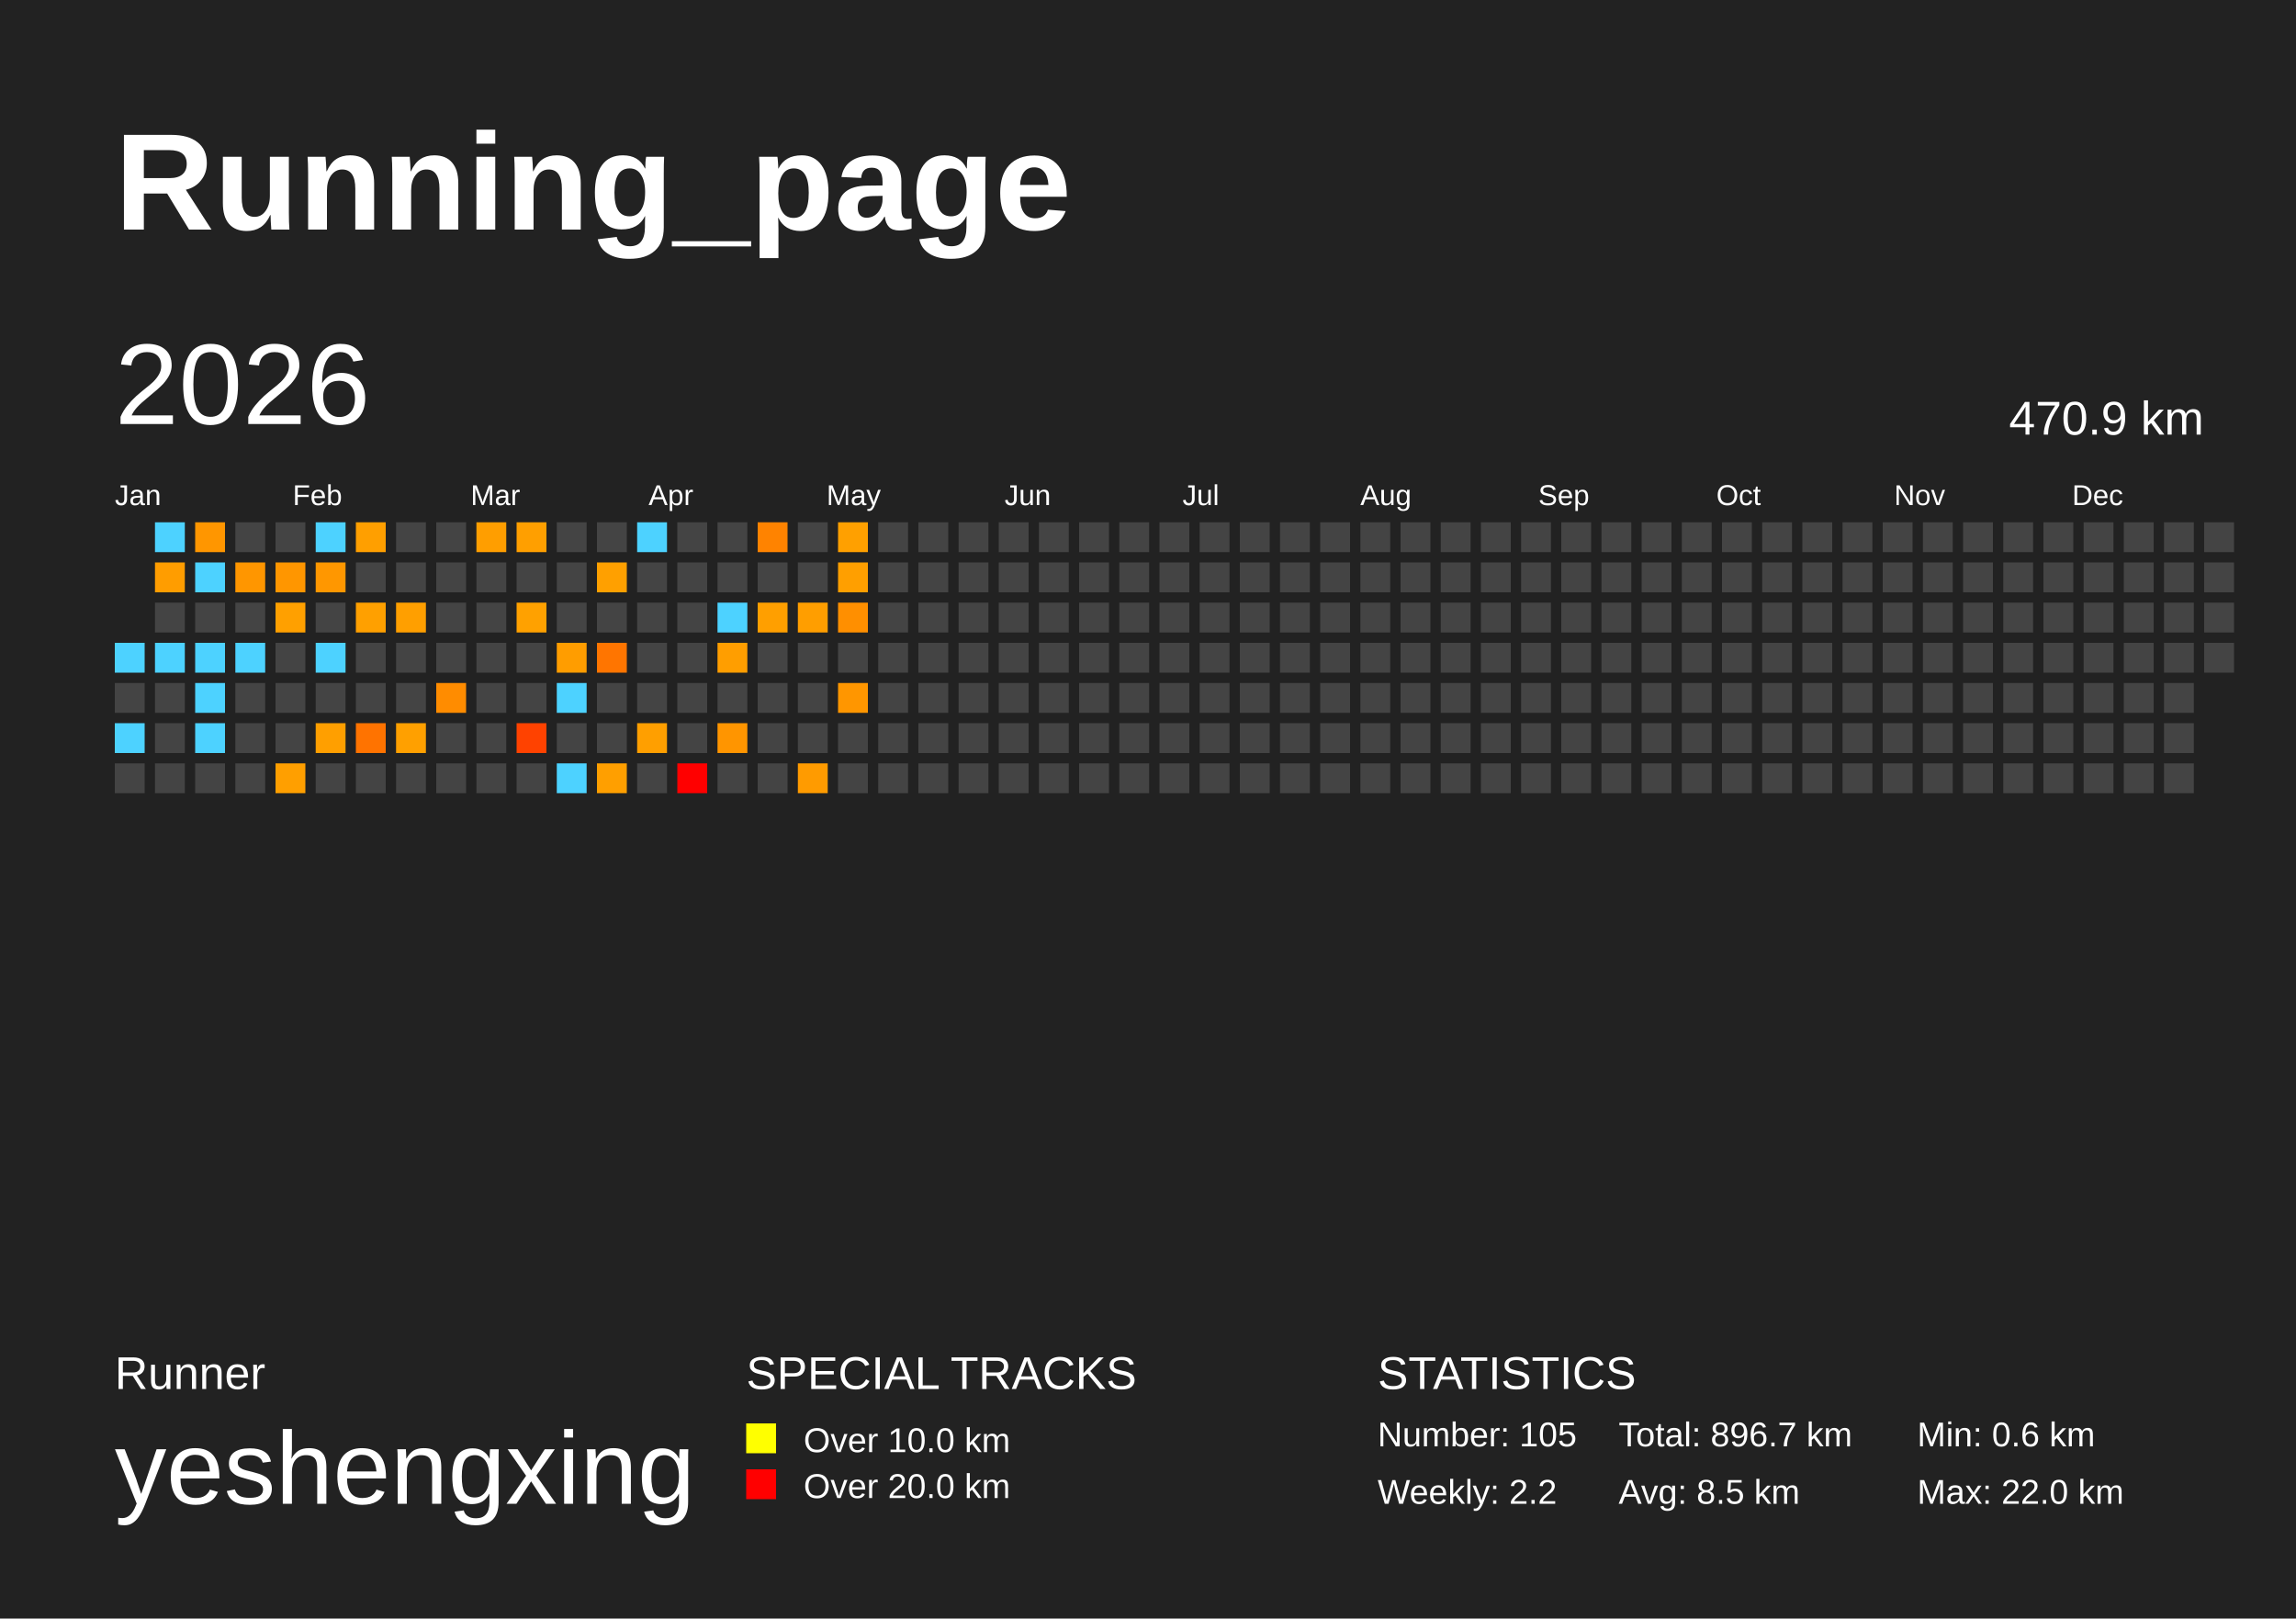
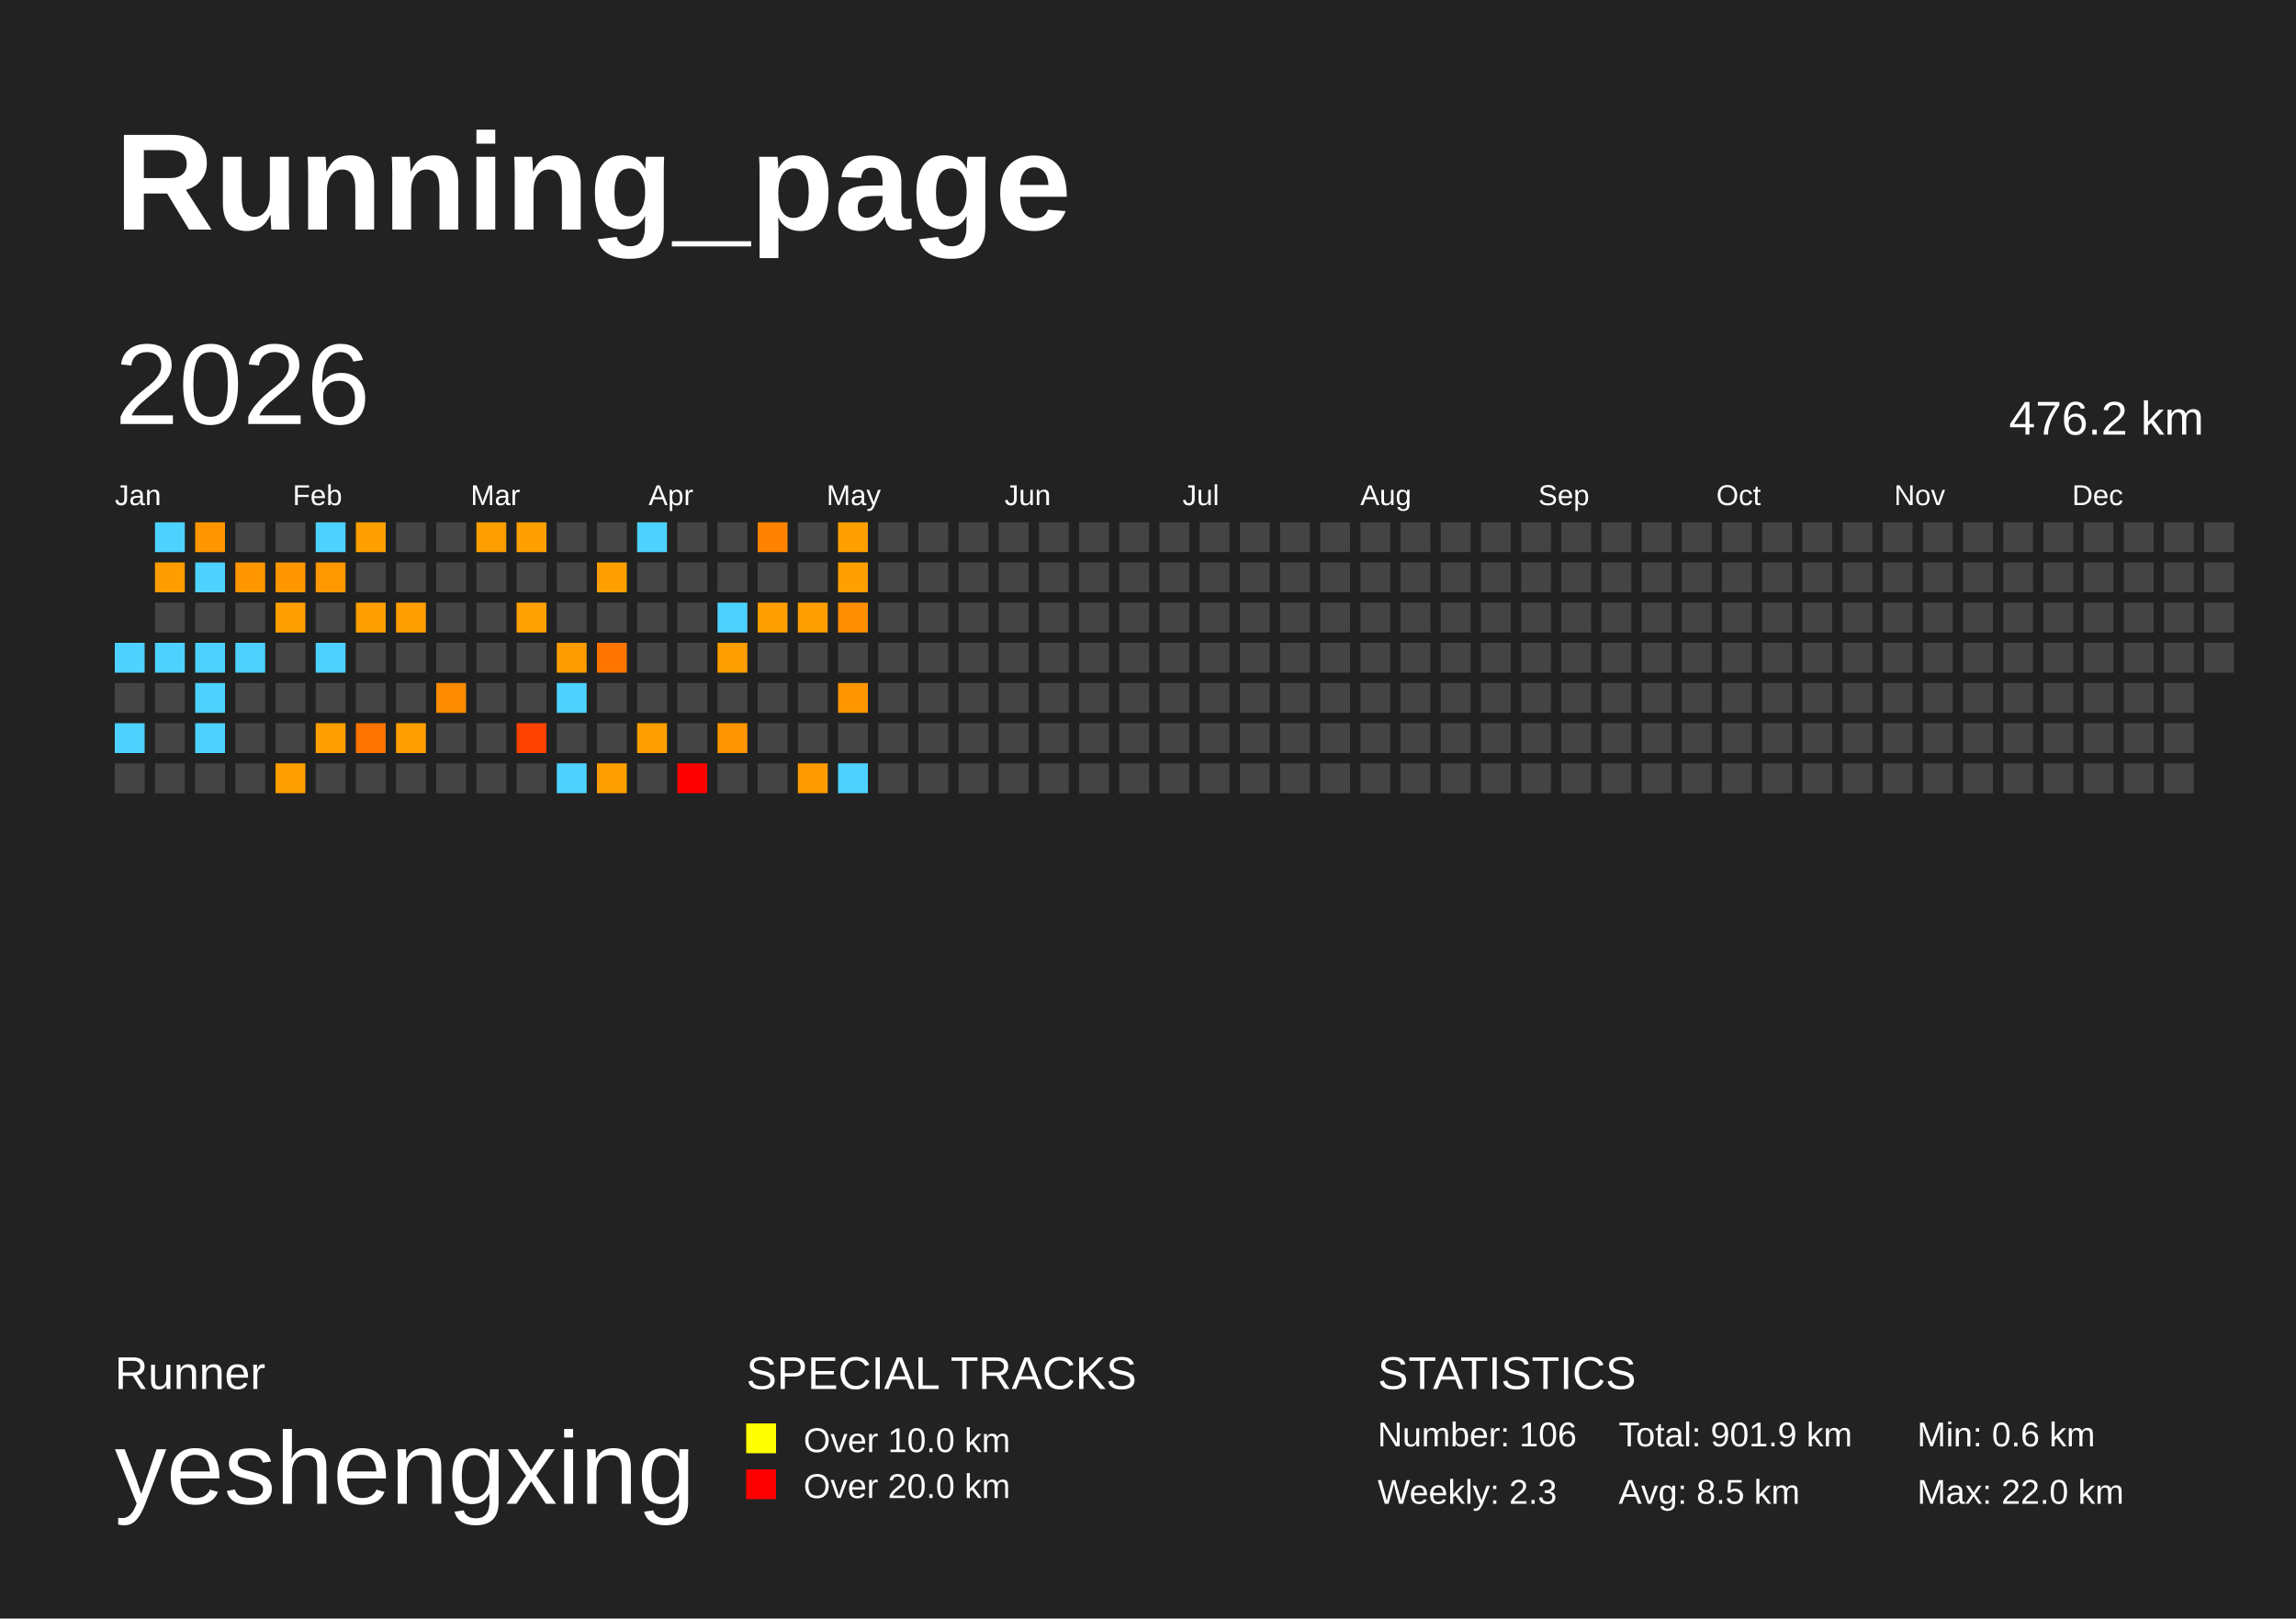
<svg xmlns="http://www.w3.org/2000/svg" baseProfile="full" height="141mm" version="1.1" viewBox="0,0,200,141" width="200mm">
  <defs />
  <rect fill="#222222" height="141" width="200" x="0" y="0" />
  <text fill="#FFFFFF" style="font-size:12px; font-family:Arial; font-weight:bold;" x="10" y="20">Running_page</text>
  <text fill="#FFFFFF" style="font-size:4px; font-family:Arial" x="10" y="121">Runner</text>
  <text fill="#FFFFFF" style="font-size:9px; font-family:Arial" x="10" y="131">yeshengxing</text>
  <text fill="#FFFFFF" style="font-size:4px; font-family:Arial" x="65" y="121">SPECIAL TRACKS</text>
  <rect fill="yellow" height="2.6" width="2.6" x="65" y="124" />
  <text fill="#FFFFFF" style="font-size:3px; font-family:Arial" x="70" y="126.5">Over 10.0 km</text>
  <rect fill="red" height="2.6" width="2.6" x="65" y="128" />
  <text fill="#FFFFFF" style="font-size:3px; font-family:Arial" x="70" y="130.5">Over 20.0 km</text>
  <text fill="#FFFFFF" style="font-size:4px; font-family:Arial" x="120" y="121">STATISTICS</text>
-   <text fill="#FFFFFF" style="font-size:3px; font-family:Arial" x="120" y="126">Number: 105</text>
-   <text fill="#FFFFFF" style="font-size:3px; font-family:Arial" x="120" y="131">Weekly: 2.2</text>
-   <text fill="#FFFFFF" style="font-size:3px; font-family:Arial" x="141" y="126">Total: 896.7 km</text>
+   <text fill="#FFFFFF" style="font-size:3px; font-family:Arial" x="120" y="126">Number: 106</text>
+   <text fill="#FFFFFF" style="font-size:3px; font-family:Arial" x="120" y="131">Weekly: 2.3</text>
+   <text fill="#FFFFFF" style="font-size:3px; font-family:Arial" x="141" y="126">Total: 901.9 km</text>
  <text fill="#FFFFFF" style="font-size:3px; font-family:Arial" x="141" y="131">Avg: 8.5 km</text>
  <text fill="#FFFFFF" style="font-size:3px; font-family:Arial" x="167" y="126">Min: 0.6 km</text>
  <text fill="#FFFFFF" style="font-size:3px; font-family:Arial" x="167" y="131">Max: 22.0 km</text>
  <text dominant-baseline="hanging" fill="#FFFFFF" style="font-size:10.0px; font-family:Arial;" x="10" y="30">2026</text>
-   <text dominant-baseline="hanging" fill="#FFFFFF" style="font-size:4.125px; font-family:Arial;" x="175" y="35">470.9 km</text>
+   <text dominant-baseline="hanging" fill="#FFFFFF" style="font-size:4.125px; font-family:Arial;" x="175" y="35">476.2 km</text>
  <text fill="#FFFFFF" style="font-size:2.5px; font-family:Arial" x="10.0" y="44">Jan</text>
  <text fill="#FFFFFF" style="font-size:2.5px; font-family:Arial" x="25.5" y="44">Feb</text>
  <text fill="#FFFFFF" style="font-size:2.5px; font-family:Arial" x="41.0" y="44">Mar</text>
  <text fill="#FFFFFF" style="font-size:2.5px; font-family:Arial" x="56.5" y="44">Apr</text>
  <text fill="#FFFFFF" style="font-size:2.5px; font-family:Arial" x="72.0" y="44">May</text>
  <text fill="#FFFFFF" style="font-size:2.5px; font-family:Arial" x="87.5" y="44">Jun</text>
  <text fill="#FFFFFF" style="font-size:2.5px; font-family:Arial" x="103.0" y="44">Jul</text>
  <text fill="#FFFFFF" style="font-size:2.5px; font-family:Arial" x="118.5" y="44">Aug</text>
  <text fill="#FFFFFF" style="font-size:2.5px; font-family:Arial" x="134.0" y="44">Sep</text>
  <text fill="#FFFFFF" style="font-size:2.5px; font-family:Arial" x="149.5" y="44">Oct</text>
  <text fill="#FFFFFF" style="font-size:2.5px; font-family:Arial" x="165.0" y="44">Nov</text>
  <text fill="#FFFFFF" style="font-size:2.5px; font-family:Arial" x="180.5" y="44">Dec</text>
  <rect fill="#4dd2ff" height="2.6" width="2.6" x="10.0" y="56.0" />
  <rect fill="#444444" height="2.6" width="2.6" x="10.0" y="59.5" />
  <rect fill="#4dd2ff" height="2.6" width="2.6" x="10.0" y="63.0" />
  <rect fill="#444444" height="2.6" width="2.6" x="10.0" y="66.5" />
  <rect fill="#4dd2ff" height="2.6" width="2.6" x="13.5" y="45.5" />
  <rect fill="#ff9d00" height="2.6" width="2.6" x="13.5" y="49.0" />
  <rect fill="#444444" height="2.6" width="2.6" x="13.5" y="52.5" />
  <rect fill="#4dd2ff" height="2.6" width="2.6" x="13.5" y="56.0" />
  <rect fill="#444444" height="2.6" width="2.6" x="13.5" y="59.5" />
  <rect fill="#444444" height="2.6" width="2.6" x="13.5" y="63.0" />
  <rect fill="#444444" height="2.6" width="2.6" x="13.5" y="66.5" />
  <rect fill="#ff9600" height="2.6" width="2.6" x="17.0" y="45.5" />
  <rect fill="#4dd2ff" height="2.6" width="2.6" x="17.0" y="49.0" />
  <rect fill="#444444" height="2.6" width="2.6" x="17.0" y="52.5" />
  <rect fill="#4dd2ff" height="2.6" width="2.6" x="17.0" y="56.0" />
  <rect fill="#4dd2ff" height="2.6" width="2.6" x="17.0" y="59.5" />
  <rect fill="#4dd2ff" height="2.6" width="2.6" x="17.0" y="63.0" />
  <rect fill="#444444" height="2.6" width="2.6" x="17.0" y="66.5" />
  <rect fill="#444444" height="2.6" width="2.6" x="20.5" y="45.5" />
  <rect fill="#ff9600" height="2.6" width="2.6" x="20.5" y="49.0" />
  <rect fill="#444444" height="2.6" width="2.6" x="20.5" y="52.5" />
  <rect fill="#4dd2ff" height="2.6" width="2.6" x="20.5" y="56.0" />
  <rect fill="#444444" height="2.6" width="2.6" x="20.5" y="59.5" />
  <rect fill="#444444" height="2.6" width="2.6" x="20.5" y="63.0" />
  <rect fill="#444444" height="2.6" width="2.6" x="20.5" y="66.5" />
  <rect fill="#444444" height="2.6" width="2.6" x="24.0" y="45.5" />
  <rect fill="#ff9600" height="2.6" width="2.6" x="24.0" y="49.0" />
  <rect fill="#ffa000" height="2.6" width="2.6" x="24.0" y="52.5" />
  <rect fill="#444444" height="2.6" width="2.6" x="24.0" y="56.0" />
  <rect fill="#444444" height="2.6" width="2.6" x="24.0" y="59.5" />
  <rect fill="#444444" height="2.6" width="2.6" x="24.0" y="63.0" />
  <rect fill="#ff9f00" height="2.6" width="2.6" x="24.0" y="66.5" />
  <rect fill="#4dd2ff" height="2.6" width="2.6" x="27.5" y="45.5" />
  <rect fill="#ff9700" height="2.6" width="2.6" x="27.5" y="49.0" />
  <rect fill="#444444" height="2.6" width="2.6" x="27.5" y="52.5" />
  <rect fill="#4dd2ff" height="2.6" width="2.6" x="27.5" y="56.0" />
  <rect fill="#444444" height="2.6" width="2.6" x="27.5" y="59.5" />
  <rect fill="#ff9f00" height="2.6" width="2.6" x="27.5" y="63.0" />
  <rect fill="#444444" height="2.6" width="2.6" x="27.5" y="66.5" />
  <rect fill="#ff9f00" height="2.6" width="2.6" x="31.0" y="45.5" />
  <rect fill="#444444" height="2.6" width="2.6" x="31.0" y="49.0" />
  <rect fill="#ffa000" height="2.6" width="2.6" x="31.0" y="52.5" />
  <rect fill="#444444" height="2.6" width="2.6" x="31.0" y="56.0" />
  <rect fill="#444444" height="2.6" width="2.6" x="31.0" y="59.5" />
  <rect fill="#ff7300" height="2.6" width="2.6" x="31.0" y="63.0" />
  <rect fill="#444444" height="2.6" width="2.6" x="31.0" y="66.5" />
  <rect fill="#444444" height="2.6" width="2.6" x="34.5" y="45.5" />
  <rect fill="#444444" height="2.6" width="2.6" x="34.5" y="49.0" />
  <rect fill="#ff9f00" height="2.6" width="2.6" x="34.5" y="52.5" />
  <rect fill="#444444" height="2.6" width="2.6" x="34.5" y="56.0" />
  <rect fill="#444444" height="2.6" width="2.6" x="34.5" y="59.5" />
  <rect fill="#ffa000" height="2.6" width="2.6" x="34.5" y="63.0" />
  <rect fill="#444444" height="2.6" width="2.6" x="34.5" y="66.5" />
  <rect fill="#444444" height="2.6" width="2.6" x="38.0" y="45.5" />
  <rect fill="#444444" height="2.6" width="2.6" x="38.0" y="49.0" />
  <rect fill="#444444" height="2.6" width="2.6" x="38.0" y="52.5" />
  <rect fill="#444444" height="2.6" width="2.6" x="38.0" y="56.0" />
  <rect fill="#ff8c00" height="2.6" width="2.6" x="38.0" y="59.5" />
  <rect fill="#444444" height="2.6" width="2.6" x="38.0" y="63.0" />
  <rect fill="#444444" height="2.6" width="2.6" x="38.0" y="66.5" />
  <rect fill="#ff9e00" height="2.6" width="2.6" x="41.5" y="45.5" />
  <rect fill="#444444" height="2.6" width="2.6" x="41.5" y="49.0" />
  <rect fill="#444444" height="2.6" width="2.6" x="41.5" y="52.5" />
  <rect fill="#444444" height="2.6" width="2.6" x="41.5" y="56.0" />
  <rect fill="#444444" height="2.6" width="2.6" x="41.5" y="59.5" />
  <rect fill="#444444" height="2.6" width="2.6" x="41.5" y="63.0" />
  <rect fill="#444444" height="2.6" width="2.6" x="41.5" y="66.5" />
  <rect fill="#ff9f00" height="2.6" width="2.6" x="45.0" y="45.5" />
  <rect fill="#444444" height="2.6" width="2.6" x="45.0" y="49.0" />
  <rect fill="#ffa100" height="2.6" width="2.6" x="45.0" y="52.5" />
  <rect fill="#444444" height="2.6" width="2.6" x="45.0" y="56.0" />
  <rect fill="#444444" height="2.6" width="2.6" x="45.0" y="59.5" />
  <rect fill="#ff4200" height="2.6" width="2.6" x="45.0" y="63.0" />
  <rect fill="#444444" height="2.6" width="2.6" x="45.0" y="66.5" />
  <rect fill="#444444" height="2.6" width="2.6" x="48.5" y="45.5" />
  <rect fill="#444444" height="2.6" width="2.6" x="48.5" y="49.0" />
  <rect fill="#444444" height="2.6" width="2.6" x="48.5" y="52.5" />
  <rect fill="#ff9d00" height="2.6" width="2.6" x="48.5" y="56.0" />
  <rect fill="#4dd2ff" height="2.6" width="2.6" x="48.5" y="59.5" />
  <rect fill="#444444" height="2.6" width="2.6" x="48.5" y="63.0" />
  <rect fill="#4dd2ff" height="2.6" width="2.6" x="48.5" y="66.5" />
  <rect fill="#444444" height="2.6" width="2.6" x="52.0" y="45.5" />
  <rect fill="#ffa000" height="2.6" width="2.6" x="52.0" y="49.0" />
  <rect fill="#444444" height="2.6" width="2.6" x="52.0" y="52.5" />
  <rect fill="#ff7500" height="2.6" width="2.6" x="52.0" y="56.0" />
  <rect fill="#444444" height="2.6" width="2.6" x="52.0" y="59.5" />
  <rect fill="#444444" height="2.6" width="2.6" x="52.0" y="63.0" />
  <rect fill="#ff9f00" height="2.6" width="2.6" x="52.0" y="66.5" />
  <rect fill="#4dd2ff" height="2.6" width="2.6" x="55.5" y="45.5" />
  <rect fill="#444444" height="2.6" width="2.6" x="55.5" y="49.0" />
  <rect fill="#444444" height="2.6" width="2.6" x="55.5" y="52.5" />
  <rect fill="#444444" height="2.6" width="2.6" x="55.5" y="56.0" />
  <rect fill="#444444" height="2.6" width="2.6" x="55.5" y="59.5" />
  <rect fill="#ff9f00" height="2.6" width="2.6" x="55.5" y="63.0" />
  <rect fill="#444444" height="2.6" width="2.6" x="55.5" y="66.5" />
  <rect fill="#444444" height="2.6" width="2.6" x="59.0" y="45.5" />
  <rect fill="#444444" height="2.6" width="2.6" x="59.0" y="49.0" />
  <rect fill="#444444" height="2.6" width="2.6" x="59.0" y="52.5" />
  <rect fill="#444444" height="2.6" width="2.6" x="59.0" y="56.0" />
  <rect fill="#444444" height="2.6" width="2.6" x="59.0" y="59.5" />
  <rect fill="#444444" height="2.6" width="2.6" x="59.0" y="63.0" />
  <rect fill="red" height="2.6" width="2.6" x="59.0" y="66.5" />
  <rect fill="#444444" height="2.6" width="2.6" x="62.5" y="45.5" />
  <rect fill="#444444" height="2.6" width="2.6" x="62.5" y="49.0" />
  <rect fill="#4dd2ff" height="2.6" width="2.6" x="62.5" y="52.5" />
  <rect fill="#ff9e00" height="2.6" width="2.6" x="62.5" y="56.0" />
  <rect fill="#444444" height="2.6" width="2.6" x="62.5" y="59.5" />
  <rect fill="#ff9500" height="2.6" width="2.6" x="62.5" y="63.0" />
  <rect fill="#444444" height="2.6" width="2.6" x="62.5" y="66.5" />
  <rect fill="#ff8300" height="2.6" width="2.6" x="66.0" y="45.5" />
  <rect fill="#444444" height="2.6" width="2.6" x="66.0" y="49.0" />
  <rect fill="#ff9f00" height="2.6" width="2.6" x="66.0" y="52.5" />
  <rect fill="#444444" height="2.6" width="2.6" x="66.0" y="56.0" />
  <rect fill="#444444" height="2.6" width="2.6" x="66.0" y="59.5" />
  <rect fill="#444444" height="2.6" width="2.6" x="66.0" y="63.0" />
  <rect fill="#444444" height="2.6" width="2.6" x="66.0" y="66.5" />
  <rect fill="#444444" height="2.6" width="2.6" x="69.5" y="45.5" />
  <rect fill="#444444" height="2.6" width="2.6" x="69.5" y="49.0" />
  <rect fill="#ff9e00" height="2.6" width="2.6" x="69.5" y="52.5" />
  <rect fill="#444444" height="2.6" width="2.6" x="69.5" y="56.0" />
  <rect fill="#444444" height="2.6" width="2.6" x="69.5" y="59.5" />
  <rect fill="#444444" height="2.6" width="2.6" x="69.5" y="63.0" />
  <rect fill="#ff9b00" height="2.6" width="2.6" x="69.5" y="66.5" />
  <rect fill="#ffa000" height="2.6" width="2.6" x="73.0" y="45.5" />
  <rect fill="#ff9f00" height="2.6" width="2.6" x="73.0" y="49.0" />
  <rect fill="#ff8f00" height="2.6" width="2.6" x="73.0" y="52.5" />
  <rect fill="#444444" height="2.6" width="2.6" x="73.0" y="56.0" />
  <rect fill="#ff9600" height="2.6" width="2.6" x="73.0" y="59.5" />
  <rect fill="#444444" height="2.6" width="2.6" x="73.0" y="63.0" />
-   <rect fill="#444444" height="2.6" width="2.6" x="73.0" y="66.5" />
+   <rect fill="#4dd2ff" height="2.6" width="2.6" x="73.0" y="66.5" />
  <rect fill="#444444" height="2.6" width="2.6" x="76.5" y="45.5" />
  <rect fill="#444444" height="2.6" width="2.6" x="76.5" y="49.0" />
  <rect fill="#444444" height="2.6" width="2.6" x="76.5" y="52.5" />
  <rect fill="#444444" height="2.6" width="2.6" x="76.5" y="56.0" />
  <rect fill="#444444" height="2.6" width="2.6" x="76.5" y="59.5" />
  <rect fill="#444444" height="2.6" width="2.6" x="76.5" y="63.0" />
  <rect fill="#444444" height="2.6" width="2.6" x="76.5" y="66.5" />
  <rect fill="#444444" height="2.6" width="2.6" x="80.0" y="45.5" />
  <rect fill="#444444" height="2.6" width="2.6" x="80.0" y="49.0" />
  <rect fill="#444444" height="2.6" width="2.6" x="80.0" y="52.5" />
  <rect fill="#444444" height="2.6" width="2.6" x="80.0" y="56.0" />
  <rect fill="#444444" height="2.6" width="2.6" x="80.0" y="59.5" />
  <rect fill="#444444" height="2.6" width="2.6" x="80.0" y="63.0" />
  <rect fill="#444444" height="2.6" width="2.6" x="80.0" y="66.5" />
  <rect fill="#444444" height="2.6" width="2.6" x="83.5" y="45.5" />
  <rect fill="#444444" height="2.6" width="2.6" x="83.5" y="49.0" />
  <rect fill="#444444" height="2.6" width="2.6" x="83.5" y="52.5" />
  <rect fill="#444444" height="2.6" width="2.6" x="83.5" y="56.0" />
  <rect fill="#444444" height="2.6" width="2.6" x="83.5" y="59.5" />
  <rect fill="#444444" height="2.6" width="2.6" x="83.5" y="63.0" />
  <rect fill="#444444" height="2.6" width="2.6" x="83.5" y="66.5" />
  <rect fill="#444444" height="2.6" width="2.6" x="87.0" y="45.5" />
  <rect fill="#444444" height="2.6" width="2.6" x="87.0" y="49.0" />
  <rect fill="#444444" height="2.6" width="2.6" x="87.0" y="52.5" />
  <rect fill="#444444" height="2.6" width="2.6" x="87.0" y="56.0" />
  <rect fill="#444444" height="2.6" width="2.6" x="87.0" y="59.5" />
  <rect fill="#444444" height="2.6" width="2.6" x="87.0" y="63.0" />
  <rect fill="#444444" height="2.6" width="2.6" x="87.0" y="66.5" />
  <rect fill="#444444" height="2.6" width="2.6" x="90.5" y="45.5" />
  <rect fill="#444444" height="2.6" width="2.6" x="90.5" y="49.0" />
  <rect fill="#444444" height="2.6" width="2.6" x="90.5" y="52.5" />
  <rect fill="#444444" height="2.6" width="2.6" x="90.5" y="56.0" />
  <rect fill="#444444" height="2.6" width="2.6" x="90.5" y="59.5" />
  <rect fill="#444444" height="2.6" width="2.6" x="90.5" y="63.0" />
  <rect fill="#444444" height="2.6" width="2.6" x="90.5" y="66.5" />
  <rect fill="#444444" height="2.6" width="2.6" x="94.0" y="45.5" />
  <rect fill="#444444" height="2.6" width="2.6" x="94.0" y="49.0" />
  <rect fill="#444444" height="2.6" width="2.6" x="94.0" y="52.5" />
  <rect fill="#444444" height="2.6" width="2.6" x="94.0" y="56.0" />
  <rect fill="#444444" height="2.6" width="2.6" x="94.0" y="59.5" />
  <rect fill="#444444" height="2.6" width="2.6" x="94.0" y="63.0" />
  <rect fill="#444444" height="2.6" width="2.6" x="94.0" y="66.5" />
  <rect fill="#444444" height="2.6" width="2.6" x="97.5" y="45.5" />
  <rect fill="#444444" height="2.6" width="2.6" x="97.5" y="49.0" />
  <rect fill="#444444" height="2.6" width="2.6" x="97.5" y="52.5" />
  <rect fill="#444444" height="2.6" width="2.6" x="97.5" y="56.0" />
  <rect fill="#444444" height="2.6" width="2.6" x="97.5" y="59.5" />
  <rect fill="#444444" height="2.6" width="2.6" x="97.5" y="63.0" />
  <rect fill="#444444" height="2.6" width="2.6" x="97.5" y="66.5" />
  <rect fill="#444444" height="2.6" width="2.6" x="101.0" y="45.5" />
  <rect fill="#444444" height="2.6" width="2.6" x="101.0" y="49.0" />
  <rect fill="#444444" height="2.6" width="2.6" x="101.0" y="52.5" />
  <rect fill="#444444" height="2.6" width="2.6" x="101.0" y="56.0" />
  <rect fill="#444444" height="2.6" width="2.6" x="101.0" y="59.5" />
  <rect fill="#444444" height="2.6" width="2.6" x="101.0" y="63.0" />
  <rect fill="#444444" height="2.6" width="2.6" x="101.0" y="66.5" />
  <rect fill="#444444" height="2.6" width="2.6" x="104.5" y="45.5" />
  <rect fill="#444444" height="2.6" width="2.6" x="104.5" y="49.0" />
  <rect fill="#444444" height="2.6" width="2.6" x="104.5" y="52.5" />
  <rect fill="#444444" height="2.6" width="2.6" x="104.5" y="56.0" />
  <rect fill="#444444" height="2.6" width="2.6" x="104.5" y="59.5" />
  <rect fill="#444444" height="2.6" width="2.6" x="104.5" y="63.0" />
  <rect fill="#444444" height="2.6" width="2.6" x="104.5" y="66.5" />
  <rect fill="#444444" height="2.6" width="2.6" x="108.0" y="45.5" />
  <rect fill="#444444" height="2.6" width="2.6" x="108.0" y="49.0" />
  <rect fill="#444444" height="2.6" width="2.6" x="108.0" y="52.5" />
  <rect fill="#444444" height="2.6" width="2.6" x="108.0" y="56.0" />
  <rect fill="#444444" height="2.6" width="2.6" x="108.0" y="59.5" />
  <rect fill="#444444" height="2.6" width="2.6" x="108.0" y="63.0" />
  <rect fill="#444444" height="2.6" width="2.6" x="108.0" y="66.5" />
  <rect fill="#444444" height="2.6" width="2.6" x="111.5" y="45.5" />
  <rect fill="#444444" height="2.6" width="2.6" x="111.5" y="49.0" />
  <rect fill="#444444" height="2.6" width="2.6" x="111.5" y="52.5" />
  <rect fill="#444444" height="2.6" width="2.6" x="111.5" y="56.0" />
  <rect fill="#444444" height="2.6" width="2.6" x="111.5" y="59.5" />
  <rect fill="#444444" height="2.6" width="2.6" x="111.5" y="63.0" />
  <rect fill="#444444" height="2.6" width="2.6" x="111.5" y="66.5" />
  <rect fill="#444444" height="2.6" width="2.6" x="115.0" y="45.5" />
  <rect fill="#444444" height="2.6" width="2.6" x="115.0" y="49.0" />
  <rect fill="#444444" height="2.6" width="2.6" x="115.0" y="52.5" />
  <rect fill="#444444" height="2.6" width="2.6" x="115.0" y="56.0" />
  <rect fill="#444444" height="2.6" width="2.6" x="115.0" y="59.5" />
  <rect fill="#444444" height="2.6" width="2.6" x="115.0" y="63.0" />
  <rect fill="#444444" height="2.6" width="2.6" x="115.0" y="66.5" />
  <rect fill="#444444" height="2.6" width="2.6" x="118.5" y="45.5" />
  <rect fill="#444444" height="2.6" width="2.6" x="118.5" y="49.0" />
  <rect fill="#444444" height="2.6" width="2.6" x="118.5" y="52.5" />
  <rect fill="#444444" height="2.6" width="2.6" x="118.5" y="56.0" />
  <rect fill="#444444" height="2.6" width="2.6" x="118.5" y="59.5" />
  <rect fill="#444444" height="2.6" width="2.6" x="118.5" y="63.0" />
  <rect fill="#444444" height="2.6" width="2.6" x="118.5" y="66.5" />
  <rect fill="#444444" height="2.6" width="2.6" x="122.0" y="45.5" />
  <rect fill="#444444" height="2.6" width="2.6" x="122.0" y="49.0" />
  <rect fill="#444444" height="2.6" width="2.6" x="122.0" y="52.5" />
  <rect fill="#444444" height="2.6" width="2.6" x="122.0" y="56.0" />
  <rect fill="#444444" height="2.6" width="2.6" x="122.0" y="59.5" />
  <rect fill="#444444" height="2.6" width="2.6" x="122.0" y="63.0" />
  <rect fill="#444444" height="2.6" width="2.6" x="122.0" y="66.5" />
  <rect fill="#444444" height="2.6" width="2.6" x="125.5" y="45.5" />
  <rect fill="#444444" height="2.6" width="2.6" x="125.5" y="49.0" />
  <rect fill="#444444" height="2.6" width="2.6" x="125.5" y="52.5" />
  <rect fill="#444444" height="2.6" width="2.6" x="125.5" y="56.0" />
  <rect fill="#444444" height="2.6" width="2.6" x="125.5" y="59.5" />
  <rect fill="#444444" height="2.6" width="2.6" x="125.5" y="63.0" />
  <rect fill="#444444" height="2.6" width="2.6" x="125.5" y="66.5" />
  <rect fill="#444444" height="2.6" width="2.6" x="129.0" y="45.5" />
  <rect fill="#444444" height="2.6" width="2.6" x="129.0" y="49.0" />
  <rect fill="#444444" height="2.6" width="2.6" x="129.0" y="52.5" />
  <rect fill="#444444" height="2.6" width="2.6" x="129.0" y="56.0" />
  <rect fill="#444444" height="2.6" width="2.6" x="129.0" y="59.5" />
  <rect fill="#444444" height="2.6" width="2.6" x="129.0" y="63.0" />
  <rect fill="#444444" height="2.6" width="2.6" x="129.0" y="66.5" />
  <rect fill="#444444" height="2.6" width="2.6" x="132.5" y="45.5" />
  <rect fill="#444444" height="2.6" width="2.6" x="132.5" y="49.0" />
  <rect fill="#444444" height="2.6" width="2.6" x="132.5" y="52.5" />
  <rect fill="#444444" height="2.6" width="2.6" x="132.5" y="56.0" />
  <rect fill="#444444" height="2.6" width="2.6" x="132.5" y="59.5" />
  <rect fill="#444444" height="2.6" width="2.6" x="132.5" y="63.0" />
  <rect fill="#444444" height="2.6" width="2.6" x="132.5" y="66.5" />
  <rect fill="#444444" height="2.6" width="2.6" x="136.0" y="45.5" />
  <rect fill="#444444" height="2.6" width="2.6" x="136.0" y="49.0" />
  <rect fill="#444444" height="2.6" width="2.6" x="136.0" y="52.5" />
  <rect fill="#444444" height="2.6" width="2.6" x="136.0" y="56.0" />
  <rect fill="#444444" height="2.6" width="2.6" x="136.0" y="59.5" />
  <rect fill="#444444" height="2.6" width="2.6" x="136.0" y="63.0" />
  <rect fill="#444444" height="2.6" width="2.6" x="136.0" y="66.5" />
  <rect fill="#444444" height="2.6" width="2.6" x="139.5" y="45.5" />
  <rect fill="#444444" height="2.6" width="2.6" x="139.5" y="49.0" />
  <rect fill="#444444" height="2.6" width="2.6" x="139.5" y="52.5" />
  <rect fill="#444444" height="2.6" width="2.6" x="139.5" y="56.0" />
  <rect fill="#444444" height="2.6" width="2.6" x="139.5" y="59.5" />
  <rect fill="#444444" height="2.6" width="2.6" x="139.5" y="63.0" />
  <rect fill="#444444" height="2.6" width="2.6" x="139.5" y="66.5" />
  <rect fill="#444444" height="2.6" width="2.6" x="143.0" y="45.5" />
  <rect fill="#444444" height="2.6" width="2.6" x="143.0" y="49.0" />
  <rect fill="#444444" height="2.6" width="2.6" x="143.0" y="52.5" />
  <rect fill="#444444" height="2.6" width="2.6" x="143.0" y="56.0" />
  <rect fill="#444444" height="2.6" width="2.6" x="143.0" y="59.5" />
  <rect fill="#444444" height="2.6" width="2.6" x="143.0" y="63.0" />
  <rect fill="#444444" height="2.6" width="2.6" x="143.0" y="66.5" />
  <rect fill="#444444" height="2.6" width="2.6" x="146.5" y="45.5" />
  <rect fill="#444444" height="2.6" width="2.6" x="146.5" y="49.0" />
  <rect fill="#444444" height="2.6" width="2.6" x="146.5" y="52.5" />
  <rect fill="#444444" height="2.6" width="2.6" x="146.5" y="56.0" />
  <rect fill="#444444" height="2.6" width="2.6" x="146.5" y="59.5" />
  <rect fill="#444444" height="2.6" width="2.6" x="146.5" y="63.0" />
  <rect fill="#444444" height="2.6" width="2.6" x="146.5" y="66.5" />
  <rect fill="#444444" height="2.6" width="2.6" x="150.0" y="45.5" />
  <rect fill="#444444" height="2.6" width="2.6" x="150.0" y="49.0" />
  <rect fill="#444444" height="2.6" width="2.6" x="150.0" y="52.5" />
  <rect fill="#444444" height="2.6" width="2.6" x="150.0" y="56.0" />
  <rect fill="#444444" height="2.6" width="2.6" x="150.0" y="59.5" />
  <rect fill="#444444" height="2.6" width="2.6" x="150.0" y="63.0" />
  <rect fill="#444444" height="2.6" width="2.6" x="150.0" y="66.5" />
  <rect fill="#444444" height="2.6" width="2.6" x="153.5" y="45.5" />
  <rect fill="#444444" height="2.6" width="2.6" x="153.5" y="49.0" />
  <rect fill="#444444" height="2.6" width="2.6" x="153.5" y="52.5" />
  <rect fill="#444444" height="2.6" width="2.6" x="153.5" y="56.0" />
  <rect fill="#444444" height="2.6" width="2.6" x="153.5" y="59.5" />
  <rect fill="#444444" height="2.6" width="2.6" x="153.5" y="63.0" />
  <rect fill="#444444" height="2.6" width="2.6" x="153.5" y="66.5" />
  <rect fill="#444444" height="2.6" width="2.6" x="157.0" y="45.5" />
  <rect fill="#444444" height="2.6" width="2.6" x="157.0" y="49.0" />
  <rect fill="#444444" height="2.6" width="2.6" x="157.0" y="52.5" />
  <rect fill="#444444" height="2.6" width="2.6" x="157.0" y="56.0" />
  <rect fill="#444444" height="2.6" width="2.6" x="157.0" y="59.5" />
  <rect fill="#444444" height="2.6" width="2.6" x="157.0" y="63.0" />
  <rect fill="#444444" height="2.6" width="2.6" x="157.0" y="66.5" />
  <rect fill="#444444" height="2.6" width="2.6" x="160.5" y="45.5" />
  <rect fill="#444444" height="2.6" width="2.6" x="160.5" y="49.0" />
  <rect fill="#444444" height="2.6" width="2.6" x="160.5" y="52.5" />
  <rect fill="#444444" height="2.6" width="2.6" x="160.5" y="56.0" />
  <rect fill="#444444" height="2.6" width="2.6" x="160.5" y="59.5" />
  <rect fill="#444444" height="2.6" width="2.6" x="160.5" y="63.0" />
  <rect fill="#444444" height="2.6" width="2.6" x="160.5" y="66.5" />
  <rect fill="#444444" height="2.6" width="2.6" x="164.0" y="45.5" />
  <rect fill="#444444" height="2.6" width="2.6" x="164.0" y="49.0" />
  <rect fill="#444444" height="2.6" width="2.6" x="164.0" y="52.5" />
  <rect fill="#444444" height="2.6" width="2.6" x="164.0" y="56.0" />
  <rect fill="#444444" height="2.6" width="2.6" x="164.0" y="59.5" />
  <rect fill="#444444" height="2.6" width="2.6" x="164.0" y="63.0" />
  <rect fill="#444444" height="2.6" width="2.6" x="164.0" y="66.5" />
  <rect fill="#444444" height="2.6" width="2.6" x="167.5" y="45.5" />
  <rect fill="#444444" height="2.6" width="2.6" x="167.5" y="49.0" />
  <rect fill="#444444" height="2.6" width="2.6" x="167.5" y="52.5" />
  <rect fill="#444444" height="2.6" width="2.6" x="167.5" y="56.0" />
  <rect fill="#444444" height="2.6" width="2.6" x="167.5" y="59.5" />
  <rect fill="#444444" height="2.6" width="2.6" x="167.5" y="63.0" />
  <rect fill="#444444" height="2.6" width="2.6" x="167.5" y="66.5" />
  <rect fill="#444444" height="2.6" width="2.6" x="171.0" y="45.5" />
  <rect fill="#444444" height="2.6" width="2.6" x="171.0" y="49.0" />
  <rect fill="#444444" height="2.6" width="2.6" x="171.0" y="52.5" />
  <rect fill="#444444" height="2.6" width="2.6" x="171.0" y="56.0" />
  <rect fill="#444444" height="2.6" width="2.6" x="171.0" y="59.5" />
  <rect fill="#444444" height="2.6" width="2.6" x="171.0" y="63.0" />
  <rect fill="#444444" height="2.6" width="2.6" x="171.0" y="66.5" />
  <rect fill="#444444" height="2.6" width="2.6" x="174.5" y="45.5" />
  <rect fill="#444444" height="2.6" width="2.6" x="174.5" y="49.0" />
  <rect fill="#444444" height="2.6" width="2.6" x="174.5" y="52.5" />
  <rect fill="#444444" height="2.6" width="2.6" x="174.5" y="56.0" />
  <rect fill="#444444" height="2.6" width="2.6" x="174.5" y="59.5" />
  <rect fill="#444444" height="2.6" width="2.6" x="174.5" y="63.0" />
  <rect fill="#444444" height="2.6" width="2.6" x="174.5" y="66.5" />
  <rect fill="#444444" height="2.6" width="2.6" x="178.0" y="45.5" />
  <rect fill="#444444" height="2.6" width="2.6" x="178.0" y="49.0" />
  <rect fill="#444444" height="2.6" width="2.6" x="178.0" y="52.5" />
  <rect fill="#444444" height="2.6" width="2.6" x="178.0" y="56.0" />
  <rect fill="#444444" height="2.6" width="2.6" x="178.0" y="59.5" />
  <rect fill="#444444" height="2.6" width="2.6" x="178.0" y="63.0" />
  <rect fill="#444444" height="2.6" width="2.6" x="178.0" y="66.5" />
  <rect fill="#444444" height="2.6" width="2.6" x="181.5" y="45.5" />
  <rect fill="#444444" height="2.6" width="2.6" x="181.5" y="49.0" />
  <rect fill="#444444" height="2.6" width="2.6" x="181.5" y="52.5" />
  <rect fill="#444444" height="2.6" width="2.6" x="181.5" y="56.0" />
  <rect fill="#444444" height="2.6" width="2.6" x="181.5" y="59.5" />
  <rect fill="#444444" height="2.6" width="2.6" x="181.5" y="63.0" />
  <rect fill="#444444" height="2.6" width="2.6" x="181.5" y="66.5" />
  <rect fill="#444444" height="2.6" width="2.6" x="185.0" y="45.5" />
  <rect fill="#444444" height="2.6" width="2.6" x="185.0" y="49.0" />
  <rect fill="#444444" height="2.6" width="2.6" x="185.0" y="52.5" />
  <rect fill="#444444" height="2.6" width="2.6" x="185.0" y="56.0" />
  <rect fill="#444444" height="2.6" width="2.6" x="185.0" y="59.5" />
  <rect fill="#444444" height="2.6" width="2.6" x="185.0" y="63.0" />
  <rect fill="#444444" height="2.6" width="2.6" x="185.0" y="66.5" />
  <rect fill="#444444" height="2.6" width="2.6" x="188.5" y="45.5" />
  <rect fill="#444444" height="2.6" width="2.6" x="188.5" y="49.0" />
  <rect fill="#444444" height="2.6" width="2.6" x="188.5" y="52.5" />
  <rect fill="#444444" height="2.6" width="2.6" x="188.5" y="56.0" />
  <rect fill="#444444" height="2.6" width="2.6" x="188.5" y="59.5" />
  <rect fill="#444444" height="2.6" width="2.6" x="188.5" y="63.0" />
  <rect fill="#444444" height="2.6" width="2.6" x="188.5" y="66.5" />
  <rect fill="#444444" height="2.6" width="2.6" x="192.0" y="45.5" />
  <rect fill="#444444" height="2.6" width="2.6" x="192.0" y="49.0" />
  <rect fill="#444444" height="2.6" width="2.6" x="192.0" y="52.5" />
  <rect fill="#444444" height="2.6" width="2.6" x="192.0" y="56.0" />
</svg>
